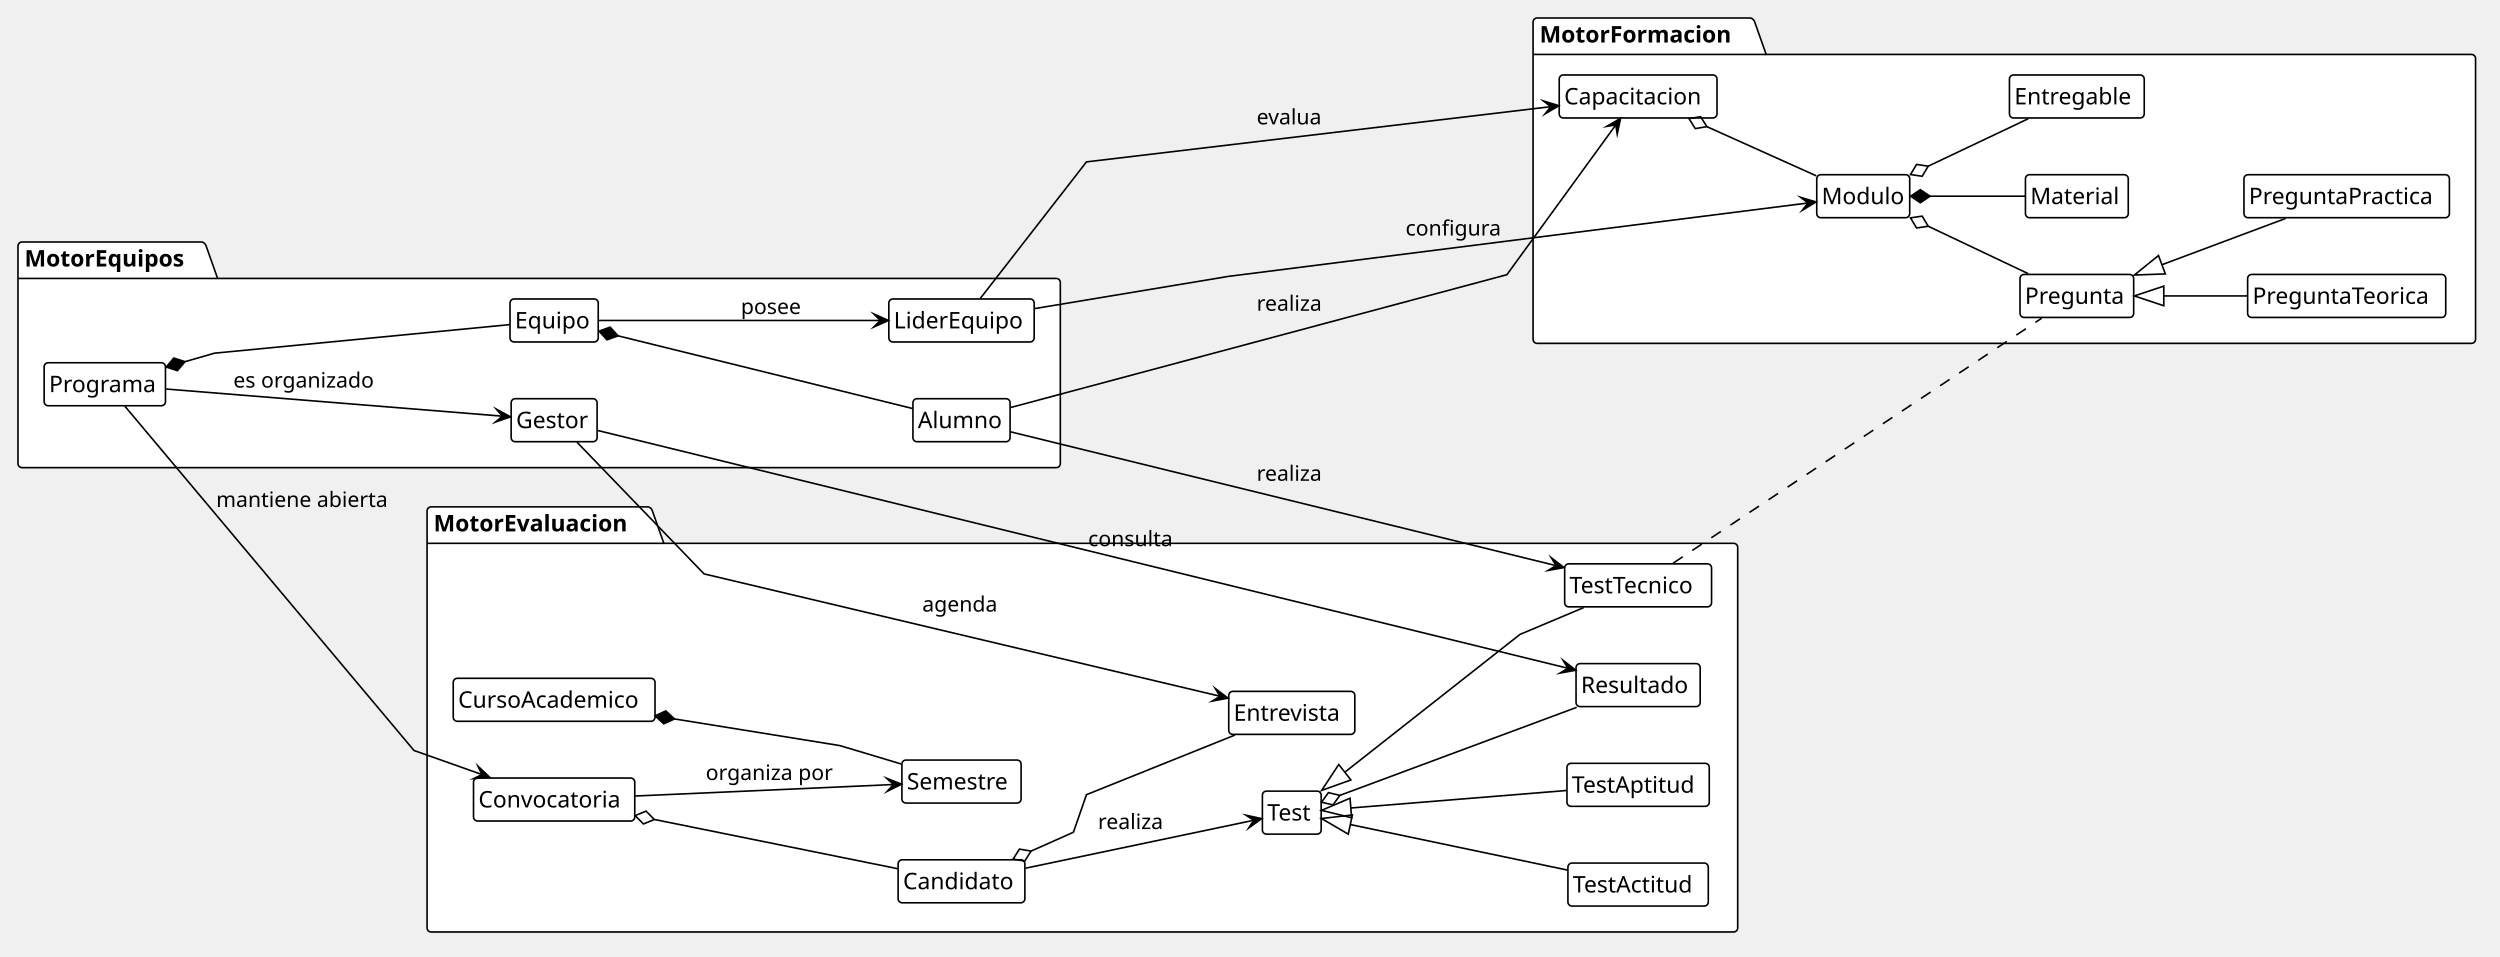
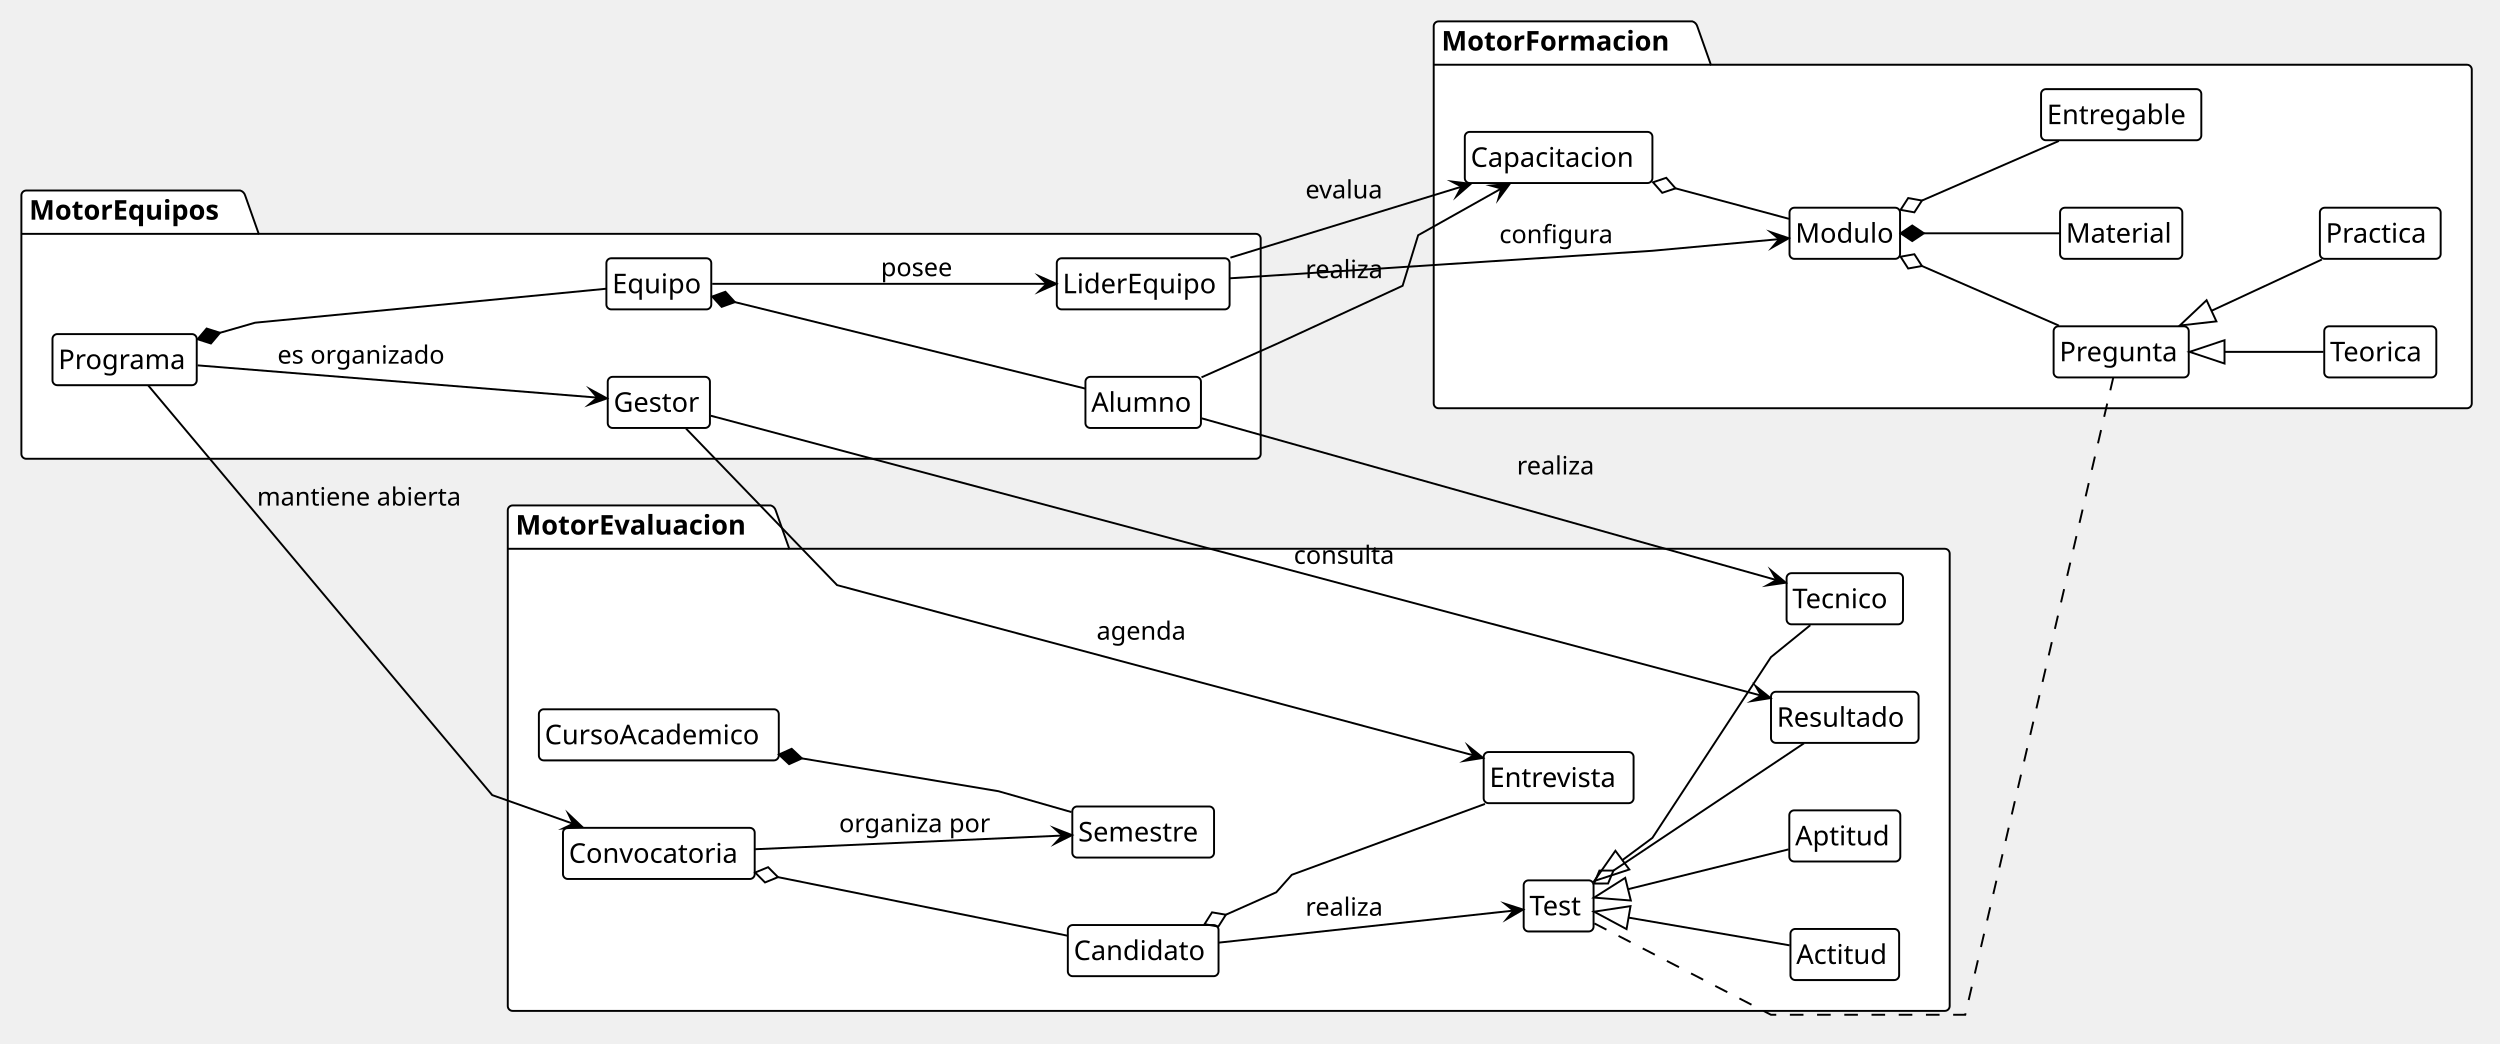
- <svg xmlns="http://www.w3.org/2000/svg" version="1.1" data-diagram-type="CLASS" style="width:1529px;height:585px;background:#FFFFFF;" width="1529px" height="585px" viewBox="0 0 1529 585" zoomAndPan="magnify" preserveAspectRatio="none" contentStyleType="text/css">
+ <svg xmlns="http://www.w3.org/2000/svg" version="1.1" data-diagram-type="CLASS" style="width:1286px;height:537px;background:#FFFFFF;" width="1286px" height="537px" viewBox="0 0 1286 537" zoomAndPan="magnify" preserveAspectRatio="none" contentStyleType="text/css">
  <defs />
  <g font-family="sans-serif" lengthAdjust="spacing">
    <g class="cluster" data-qualified-name="MotorEquipos" id="ent0001" data-source-line="7">
-       <path d="M13.5,148 L123.588,148 A3.75,3.75 0 0 1 126.088,150.5 L133.088,170.297 L646,170.297 A2.5,2.5 0 0 1 648.5,172.797 L648.5,283.5 A2.5,2.5 0 0 1 646,286 L13.5,286 A2.5,2.5 0 0 1 11,283.5 L11,150.5 A2.5,2.5 0 0 1 13.5,148" style="stroke:#000;stroke-width:1;" fill="#FFF" />
-       <line x1="11" y1="170.297" x2="133.088" y2="170.297" style="stroke:#000;stroke-width:1;" />
-       <text x="15" y="162.995" fill="#000" font-size="14" textLength="109.088" font-weight="700" font-family="Verdana">MotorEquipos</text>
+       <path d="M13.5,98 L123.588,98 A3.75,3.75 0 0 1 126.088,100.5 L133.088,120.297 L646,120.297 A2.5,2.5 0 0 1 648.5,122.797 L648.5,233.5 A2.5,2.5 0 0 1 646,236 L13.5,236 A2.5,2.5 0 0 1 11,233.5 L11,100.5 A2.5,2.5 0 0 1 13.5,98" style="stroke:#000;stroke-width:1;" fill="#FFF" />
+       <line x1="11" y1="120.297" x2="133.088" y2="120.297" style="stroke:#000;stroke-width:1;" />
+       <text x="15" y="112.995" fill="#000" font-size="14" textLength="109.088" font-weight="700" font-family="Verdana">MotorEquipos</text>
    </g>
    <g class="cluster" data-qualified-name="MotorEvaluacion" id="ent0011" data-source-line="20">
-       <path d="M263.7,310 L396.497,310 A3.75,3.75 0 0 1 398.997,312.5 L405.997,332.297 L1060.28,332.297 A2.5,2.5 0 0 1 1062.78,334.797 L1062.78,567.5 A2.5,2.5 0 0 1 1060.28,570 L263.7,570 A2.5,2.5 0 0 1 261.2,567.5 L261.2,312.5 A2.5,2.5 0 0 1 263.7,310" style="stroke:#000;stroke-width:1;" fill="#FFF" />
-       <line x1="261.2" y1="332.297" x2="405.997" y2="332.297" style="stroke:#000;stroke-width:1;" />
-       <text x="265.2" y="324.995" fill="#000" font-size="14" textLength="131.797" font-weight="700" font-family="Verdana">MotorEvaluacion</text>
+       <path d="M263.7,260 L396.497,260 A3.75,3.75 0 0 1 398.997,262.5 L405.997,282.297 L1000.42,282.297 A2.5,2.5 0 0 1 1002.92,284.797 L1002.92,517.5 A2.5,2.5 0 0 1 1000.42,520 L263.7,520 A2.5,2.5 0 0 1 261.2,517.5 L261.2,262.5 A2.5,2.5 0 0 1 263.7,260" style="stroke:#000;stroke-width:1;" fill="#FFF" />
+       <line x1="261.2" y1="282.297" x2="405.997" y2="282.297" style="stroke:#000;stroke-width:1;" />
+       <text x="265.2" y="274.995" fill="#000" font-size="14" textLength="131.797" font-weight="700" font-family="Verdana">MotorEvaluacion</text>
    </g>
    <g class="cluster" data-qualified-name="MotorFormacion" id="ent0032" data-source-line="46">
-       <path d="M940.12,11 L1070.688,11 A3.75,3.75 0 0 1 1073.188,13.5 L1080.188,33.297 L1511.55,33.297 A2.5,2.5 0 0 1 1514.05,35.797 L1514.05,207.5 A2.5,2.5 0 0 1 1511.55,210 L940.12,210 A2.5,2.5 0 0 1 937.62,207.5 L937.62,13.5 A2.5,2.5 0 0 1 940.12,11" style="stroke:#000;stroke-width:1;" fill="#FFF" />
-       <line x1="937.62" y1="33.297" x2="1080.188" y2="33.297" style="stroke:#000;stroke-width:1;" />
-       <text x="941.62" y="25.995" fill="#000" font-size="14" textLength="129.568" font-weight="700" font-family="Verdana">MotorFormacion</text>
+       <path d="M740,11 L870.568,11 A3.75,3.75 0 0 1 873.068,13.5 L880.068,33.297 L1268.98,33.297 A2.5,2.5 0 0 1 1271.48,35.797 L1271.48,207.5 A2.5,2.5 0 0 1 1268.98,210 L740,210 A2.5,2.5 0 0 1 737.5,207.5 L737.5,13.5 A2.5,2.5 0 0 1 740,11" style="stroke:#000;stroke-width:1;" fill="#FFF" />
+       <line x1="737.5" y1="33.297" x2="880.068" y2="33.297" style="stroke:#000;stroke-width:1;" />
+       <text x="741.5" y="25.995" fill="#000" font-size="14" textLength="129.568" font-weight="700" font-family="Verdana">MotorFormacion</text>
    </g>
    <g class="entity" data-qualified-name="MotorEquipos.Programa" id="ent0002" data-source-line="8">
-       <rect x="27" y="221.85" width="74.202" height="26.297" fill="#FFF" style="stroke:#000;stroke-width:1;" rx="2.5" ry="2.5" />
-       <text x="30" y="239.845" fill="#000" font-size="14" textLength="68.202" font-family="Verdana">Programa</text>
+       <rect x="27" y="171.85" width="74.202" height="26.297" fill="#FFF" style="stroke:#000;stroke-width:1;" rx="2.5" ry="2.5" />
+       <text x="30" y="189.845" fill="#000" font-size="14" textLength="68.202" font-family="Verdana">Programa</text>
    </g>
    <g class="entity" data-qualified-name="MotorEquipos.Equipo" id="ent0003" data-source-line="9">
-       <rect x="311.93" y="182.85" width="53.947" height="26.297" fill="#FFF" style="stroke:#000;stroke-width:1;" rx="2.5" ry="2.5" />
-       <text x="314.93" y="200.845" fill="#000" font-size="14" textLength="47.947" font-family="Verdana">Equipo</text>
+       <rect x="311.93" y="132.85" width="53.947" height="26.297" fill="#FFF" style="stroke:#000;stroke-width:1;" rx="2.5" ry="2.5" />
+       <text x="314.93" y="150.845" fill="#000" font-size="14" textLength="47.947" font-family="Verdana">Equipo</text>
    </g>
    <g class="entity" data-qualified-name="MotorEquipos.Alumno" id="ent0004" data-source-line="10">
-       <rect x="558.35" y="243.85" width="59.416" height="26.297" fill="#FFF" style="stroke:#000;stroke-width:1;" rx="2.5" ry="2.5" />
-       <text x="561.35" y="261.845" fill="#000" font-size="14" textLength="53.416" font-family="Verdana">Alumno</text>
+       <rect x="558.35" y="193.85" width="59.416" height="26.297" fill="#FFF" style="stroke:#000;stroke-width:1;" rx="2.5" ry="2.5" />
+       <text x="561.35" y="211.845" fill="#000" font-size="14" textLength="53.416" font-family="Verdana">Alumno</text>
    </g>
    <g class="entity" data-qualified-name="MotorEquipos.LiderEquipo" id="ent0005" data-source-line="11">
-       <rect x="543.61" y="182.85" width="88.893" height="26.297" fill="#FFF" style="stroke:#000;stroke-width:1;" rx="2.5" ry="2.5" />
-       <text x="546.61" y="200.845" fill="#000" font-size="14" textLength="82.893" font-family="Verdana">LiderEquipo</text>
+       <rect x="543.61" y="132.85" width="88.893" height="26.297" fill="#FFF" style="stroke:#000;stroke-width:1;" rx="2.5" ry="2.5" />
+       <text x="546.61" y="150.845" fill="#000" font-size="14" textLength="82.893" font-family="Verdana">LiderEquipo</text>
    </g>
    <g class="entity" data-qualified-name="MotorEquipos.Gestor" id="ent0006" data-source-line="12">
-       <rect x="312.62" y="243.85" width="52.566" height="26.297" fill="#FFF" style="stroke:#000;stroke-width:1;" rx="2.5" ry="2.5" />
-       <text x="315.62" y="261.845" fill="#000" font-size="14" textLength="46.566" font-family="Verdana">Gestor</text>
+       <rect x="312.62" y="193.85" width="52.566" height="26.297" fill="#FFF" style="stroke:#000;stroke-width:1;" rx="2.5" ry="2.5" />
+       <text x="315.62" y="211.845" fill="#000" font-size="14" textLength="46.566" font-family="Verdana">Gestor</text>
    </g>
    <g class="entity" data-qualified-name="MotorEvaluacion.Convocatoria" id="ent0012" data-source-line="21">
-       <rect x="289.6" y="475.85" width="98.62" height="26.297" fill="#FFF" style="stroke:#000;stroke-width:1;" rx="2.5" ry="2.5" />
-       <text x="292.6" y="493.845" fill="#000" font-size="14" textLength="92.62" font-family="Verdana">Convocatoria</text>
+       <rect x="289.6" y="425.85" width="98.62" height="26.297" fill="#FFF" style="stroke:#000;stroke-width:1;" rx="2.5" ry="2.5" />
+       <text x="292.6" y="443.845" fill="#000" font-size="14" textLength="92.62" font-family="Verdana">Convocatoria</text>
    </g>
    <g class="entity" data-qualified-name="MotorEvaluacion.CursoAcademico" id="ent0013" data-source-line="22">
-       <rect x="277.2" y="414.85" width="123.407" height="26.297" fill="#FFF" style="stroke:#000;stroke-width:1;" rx="2.5" ry="2.5" />
-       <text x="280.2" y="432.845" fill="#000" font-size="14" textLength="117.407" font-family="Verdana">CursoAcademico</text>
+       <rect x="277.2" y="364.85" width="123.407" height="26.297" fill="#FFF" style="stroke:#000;stroke-width:1;" rx="2.5" ry="2.5" />
+       <text x="280.2" y="382.845" fill="#000" font-size="14" textLength="117.407" font-family="Verdana">CursoAcademico</text>
    </g>
    <g class="entity" data-qualified-name="MotorEvaluacion.Semestre" id="ent0014" data-source-line="23">
-       <rect x="551.6" y="464.85" width="72.903" height="26.297" fill="#FFF" style="stroke:#000;stroke-width:1;" rx="2.5" ry="2.5" />
-       <text x="554.6" y="482.845" fill="#000" font-size="14" textLength="66.903" font-family="Verdana">Semestre</text>
+       <rect x="551.6" y="414.85" width="72.903" height="26.297" fill="#FFF" style="stroke:#000;stroke-width:1;" rx="2.5" ry="2.5" />
+       <text x="554.6" y="432.845" fill="#000" font-size="14" textLength="66.903" font-family="Verdana">Semestre</text>
    </g>
    <g class="entity" data-qualified-name="MotorEvaluacion.Candidato" id="ent0015" data-source-line="24">
-       <rect x="549.29" y="525.85" width="77.524" height="26.297" fill="#FFF" style="stroke:#000;stroke-width:1;" rx="2.5" ry="2.5" />
-       <text x="552.29" y="543.845" fill="#000" font-size="14" textLength="71.524" font-family="Verdana">Candidato</text>
+       <rect x="549.29" y="475.85" width="77.524" height="26.297" fill="#FFF" style="stroke:#000;stroke-width:1;" rx="2.5" ry="2.5" />
+       <text x="552.29" y="493.845" fill="#000" font-size="14" textLength="71.524" font-family="Verdana">Candidato</text>
    </g>
    <g class="entity" data-qualified-name="MotorEvaluacion.Test" id="ent0016" data-source-line="25">
-       <rect x="772.08" y="483.85" width="35.948" height="26.297" fill="#FFF" style="stroke:#000;stroke-width:1;" rx="2.5" ry="2.5" />
-       <text x="775.08" y="501.845" fill="#000" font-size="14" textLength="29.948" font-family="Verdana">Test</text>
-     </g>
-     <g class="entity" data-qualified-name="MotorEvaluacion.TestActitud" id="ent0017" data-source-line="26">
-       <rect x="958.94" y="527.85" width="85.851" height="26.297" fill="#FFF" style="stroke:#000;stroke-width:1;" rx="2.5" ry="2.5" />
-       <text x="961.94" y="545.845" fill="#000" font-size="14" textLength="79.851" font-family="Verdana">TestActitud</text>
-     </g>
-     <g class="entity" data-qualified-name="MotorEvaluacion.TestAptitud" id="ent0018" data-source-line="27">
-       <rect x="958.35" y="466.85" width="87.04" height="26.297" fill="#FFF" style="stroke:#000;stroke-width:1;" rx="2.5" ry="2.5" />
-       <text x="961.35" y="484.845" fill="#000" font-size="14" textLength="81.04" font-family="Verdana">TestAptitud</text>
-     </g>
-     <g class="entity" data-qualified-name="MotorEvaluacion.TestTecnico" id="ent0019" data-source-line="28">
-       <rect x="956.95" y="344.85" width="89.836" height="26.297" fill="#FFF" style="stroke:#000;stroke-width:1;" rx="2.5" ry="2.5" />
-       <text x="959.95" y="362.845" fill="#000" font-size="14" textLength="83.836" font-family="Verdana">TestTecnico</text>
+       <rect x="783.78" y="452.85" width="35.948" height="26.297" fill="#FFF" style="stroke:#000;stroke-width:1;" rx="2.5" ry="2.5" />
+       <text x="786.78" y="470.845" fill="#000" font-size="14" textLength="29.948" font-family="Verdana">Test</text>
+     </g>
+     <g class="entity" data-qualified-name="MotorEvaluacion.Actitud" id="ent0017" data-source-line="26">
+       <rect x="921.01" y="477.85" width="55.902" height="26.297" fill="#FFF" style="stroke:#000;stroke-width:1;" rx="2.5" ry="2.5" />
+       <text x="924.01" y="495.845" fill="#000" font-size="14" textLength="49.902" font-family="Verdana">Actitud</text>
+     </g>
+     <g class="entity" data-qualified-name="MotorEvaluacion.Aptitud" id="ent0018" data-source-line="27">
+       <rect x="920.42" y="416.85" width="57.092" height="26.297" fill="#FFF" style="stroke:#000;stroke-width:1;" rx="2.5" ry="2.5" />
+       <text x="923.42" y="434.845" fill="#000" font-size="14" textLength="51.092" font-family="Verdana">Aptitud</text>
+     </g>
+     <g class="entity" data-qualified-name="MotorEvaluacion.Tecnico" id="ent0019" data-source-line="28">
+       <rect x="919.02" y="294.85" width="59.888" height="26.297" fill="#FFF" style="stroke:#000;stroke-width:1;" rx="2.5" ry="2.5" />
+       <text x="922.02" y="312.845" fill="#000" font-size="14" textLength="53.888" font-family="Verdana">Tecnico</text>
    </g>
    <g class="entity" data-qualified-name="MotorEvaluacion.Resultado" id="ent0020" data-source-line="29">
-       <rect x="963.91" y="405.85" width="75.918" height="26.297" fill="#FFF" style="stroke:#000;stroke-width:1;" rx="2.5" ry="2.5" />
-       <text x="966.91" y="423.845" fill="#000" font-size="14" textLength="69.918" font-family="Verdana">Resultado</text>
+       <rect x="911" y="355.85" width="75.918" height="26.297" fill="#FFF" style="stroke:#000;stroke-width:1;" rx="2.5" ry="2.5" />
+       <text x="914" y="373.845" fill="#000" font-size="14" textLength="69.918" font-family="Verdana">Resultado</text>
    </g>
    <g class="entity" data-qualified-name="MotorEvaluacion.Entrevista" id="ent0021" data-source-line="30">
-       <rect x="751.5" y="422.85" width="77.114" height="26.297" fill="#FFF" style="stroke:#000;stroke-width:1;" rx="2.5" ry="2.5" />
-       <text x="754.5" y="440.845" fill="#000" font-size="14" textLength="71.114" font-family="Verdana">Entrevista</text>
+       <rect x="763.2" y="386.85" width="77.114" height="26.297" fill="#FFF" style="stroke:#000;stroke-width:1;" rx="2.5" ry="2.5" />
+       <text x="766.2" y="404.845" fill="#000" font-size="14" textLength="71.114" font-family="Verdana">Entrevista</text>
    </g>
    <g class="entity" data-qualified-name="MotorFormacion.Capacitacion" id="ent0033" data-source-line="47">
-       <rect x="953.62" y="45.85" width="96.501" height="26.297" fill="#FFF" style="stroke:#000;stroke-width:1;" rx="2.5" ry="2.5" />
-       <text x="956.62" y="63.845" fill="#000" font-size="14" textLength="90.501" font-family="Verdana">Capacitacion</text>
+       <rect x="753.5" y="67.85" width="96.501" height="26.297" fill="#FFF" style="stroke:#000;stroke-width:1;" rx="2.5" ry="2.5" />
+       <text x="756.5" y="85.845" fill="#000" font-size="14" textLength="90.501" font-family="Verdana">Capacitacion</text>
    </g>
    <g class="entity" data-qualified-name="MotorFormacion.Modulo" id="ent0034" data-source-line="48">
-       <rect x="1111.12" y="106.85" width="56.859" height="26.297" fill="#FFF" style="stroke:#000;stroke-width:1;" rx="2.5" ry="2.5" />
-       <text x="1114.12" y="124.845" fill="#000" font-size="14" textLength="50.859" font-family="Verdana">Modulo</text>
+       <rect x="920.53" y="106.85" width="56.859" height="26.297" fill="#FFF" style="stroke:#000;stroke-width:1;" rx="2.5" ry="2.5" />
+       <text x="923.53" y="124.845" fill="#000" font-size="14" textLength="50.859" font-family="Verdana">Modulo</text>
    </g>
    <g class="entity" data-qualified-name="MotorFormacion.Material" id="ent0035" data-source-line="49">
-       <rect x="1238.76" y="106.85" width="62.875" height="26.297" fill="#FFF" style="stroke:#000;stroke-width:1;" rx="2.5" ry="2.5" />
-       <text x="1241.76" y="124.845" fill="#000" font-size="14" textLength="56.875" font-family="Verdana">Material</text>
+       <rect x="1059.7" y="106.85" width="62.875" height="26.297" fill="#FFF" style="stroke:#000;stroke-width:1;" rx="2.5" ry="2.5" />
+       <text x="1062.7" y="124.845" fill="#000" font-size="14" textLength="56.875" font-family="Verdana">Material</text>
    </g>
    <g class="entity" data-qualified-name="MotorFormacion.Entregable" id="ent0036" data-source-line="50">
-       <rect x="1228.98" y="45.85" width="82.433" height="26.297" fill="#FFF" style="stroke:#000;stroke-width:1;" rx="2.5" ry="2.5" />
-       <text x="1231.98" y="63.845" fill="#000" font-size="14" textLength="76.433" font-family="Verdana">Entregable</text>
+       <rect x="1049.92" y="45.85" width="82.433" height="26.297" fill="#FFF" style="stroke:#000;stroke-width:1;" rx="2.5" ry="2.5" />
+       <text x="1052.92" y="63.845" fill="#000" font-size="14" textLength="76.433" font-family="Verdana">Entregable</text>
    </g>
    <g class="entity" data-qualified-name="MotorFormacion.Pregunta" id="ent0037" data-source-line="51">
-       <rect x="1235.44" y="167.85" width="69.513" height="26.297" fill="#FFF" style="stroke:#000;stroke-width:1;" rx="2.5" ry="2.5" />
-       <text x="1238.44" y="185.845" fill="#000" font-size="14" textLength="63.513" font-family="Verdana">Pregunta</text>
-     </g>
-     <g class="entity" data-qualified-name="MotorFormacion.PreguntaTeorica" id="ent0038" data-source-line="52">
-       <rect x="1374.65" y="167.85" width="121.165" height="26.297" fill="#FFF" style="stroke:#000;stroke-width:1;" rx="2.5" ry="2.5" />
-       <text x="1377.65" y="185.845" fill="#000" font-size="14" textLength="115.165" font-family="Verdana">PreguntaTeorica</text>
-     </g>
-     <g class="entity" data-qualified-name="MotorFormacion.PreguntaPractica" id="ent0039" data-source-line="53">
-       <rect x="1372.41" y="106.85" width="125.643" height="26.297" fill="#FFF" style="stroke:#000;stroke-width:1;" rx="2.5" ry="2.5" />
-       <text x="1375.41" y="124.845" fill="#000" font-size="14" textLength="119.643" font-family="Verdana">PreguntaPractica</text>
+       <rect x="1056.38" y="167.85" width="69.513" height="26.297" fill="#FFF" style="stroke:#000;stroke-width:1;" rx="2.5" ry="2.5" />
+       <text x="1059.38" y="185.845" fill="#000" font-size="14" textLength="63.513" font-family="Verdana">Pregunta</text>
+     </g>
+     <g class="entity" data-qualified-name="MotorFormacion.Teorica" id="ent0038" data-source-line="52">
+       <rect x="1195.59" y="167.85" width="57.652" height="26.297" fill="#FFF" style="stroke:#000;stroke-width:1;" rx="2.5" ry="2.5" />
+       <text x="1198.59" y="185.845" fill="#000" font-size="14" textLength="51.652" font-family="Verdana">Teorica</text>
+     </g>
+     <g class="entity" data-qualified-name="MotorFormacion.Practica" id="ent0039" data-source-line="53">
+       <rect x="1193.35" y="106.85" width="62.13" height="26.297" fill="#FFF" style="stroke:#000;stroke-width:1;" rx="2.5" ry="2.5" />
+       <text x="1196.35" y="124.845" fill="#000" font-size="14" textLength="56.13" font-family="Verdana">Practica</text>
    </g>
    <g class="link" data-entity-1="ent0002" data-entity-2="ent0003" id="lnk7" data-source-line="14" data-link-type="composition">
-       <path d="M113.164,221.188 C128.454,216.798 131.2,216 131.2,216 C131.2,216 256.11,203.91 311.73,198.53" style="stroke:#000;stroke-width:1;" fill="none" id="Programa-backto-Equipo" codeLine="14" />
-       <polygon points="101.63,224.5,108.501,226.689,113.164,221.188,106.293,219,101.63,224.5" fill="#000" style="stroke:#000;stroke-width:1;stroke-linejoin:miter;stroke-miterlimit:10;" />
+       <path d="M113.164,171.188 C128.454,166.798 131.2,166 131.2,166 C131.2,166 256.11,153.91 311.73,148.53" style="stroke:#000;stroke-width:1;" fill="none" id="Programa-backto-Equipo" codeLine="14" />
+       <polygon points="101.63,174.5,108.501,176.689,113.164,171.188,106.293,169,101.63,174.5" fill="#000" style="stroke:#000;stroke-width:1;stroke-linejoin:miter;stroke-miterlimit:10;" />
    </g>
    <g class="link" data-entity-1="ent0003" data-entity-2="ent0004" id="lnk8" data-source-line="15" data-link-type="composition">
-       <path d="M378.011,205.405 C424.701,216.925 509.74,237.92 558.14,249.86" style="stroke:#000;stroke-width:1;" fill="none" id="Equipo-backto-Alumno" codeLine="15" />
-       <polygon points="366.36,202.53,371.227,207.851,378.011,205.405,373.144,200.084,366.36,202.53" fill="#000" style="stroke:#000;stroke-width:1;stroke-linejoin:miter;stroke-miterlimit:10;" />
+       <path d="M378.011,155.405 C424.701,166.925 509.74,187.92 558.14,199.86" style="stroke:#000;stroke-width:1;" fill="none" id="Equipo-backto-Alumno" codeLine="15" />
+       <polygon points="366.36,152.53,371.227,157.851,378.011,155.405,373.144,150.084,366.36,152.53" fill="#000" style="stroke:#000;stroke-width:1;stroke-linejoin:miter;stroke-miterlimit:10;" />
    </g>
    <g class="link" data-entity-1="ent0003" data-entity-2="ent0005" id="lnk9" data-source-line="16" data-link-type="dependency">
-       <path d="M366.36,196 C408.69,196 487.13,196 538.4,196" style="stroke:#000;stroke-width:1;" fill="none" id="Equipo-to-LiderEquipo" codeLine="16" />
-       <polygon points="543.4,196,534.4,192,538.4,196,534.4,200,543.4,196" fill="#000" style="stroke:#000;stroke-width:1;stroke-linejoin:miter;stroke-miterlimit:10;" />
-       <text x="453.11" y="192.067" fill="#000" font-size="13" textLength="38.975" font-family="Verdana">posee</text>
+       <path d="M366.36,146 C408.69,146 487.13,146 538.4,146" style="stroke:#000;stroke-width:1;" fill="none" id="Equipo-to-LiderEquipo" codeLine="16" />
+       <polygon points="543.4,146,534.4,142,538.4,146,534.4,150,543.4,146" fill="#000" style="stroke:#000;stroke-width:1;stroke-linejoin:miter;stroke-miterlimit:10;" />
+       <text x="453.11" y="142.067" fill="#000" font-size="13" textLength="38.975" font-family="Verdana">posee</text>
    </g>
    <g class="link" data-entity-1="ent0002" data-entity-2="ent0006" id="lnk10" data-source-line="17" data-link-type="dependency">
-       <path d="M101.61,237.94 C157.65,242.46 258.516,250.598 307.216,254.528" style="stroke:#000;stroke-width:1;" fill="none" id="Programa-to-Gestor" codeLine="17" />
-       <polygon points="312.2,254.93,303.551,250.219,307.216,254.528,302.907,258.193,312.2,254.93" fill="#000" style="stroke:#000;stroke-width:1;stroke-linejoin:miter;stroke-miterlimit:10;" />
-       <text x="142.7" y="237.067" fill="#000" font-size="13" textLength="91.267" font-family="Verdana">es organizado</text>
+       <path d="M101.61,187.94 C157.65,192.46 258.516,200.598 307.216,204.528" style="stroke:#000;stroke-width:1;" fill="none" id="Programa-to-Gestor" codeLine="17" />
+       <polygon points="312.2,204.93,303.551,200.219,307.216,204.528,302.907,208.193,312.2,204.93" fill="#000" style="stroke:#000;stroke-width:1;stroke-linejoin:miter;stroke-miterlimit:10;" />
+       <text x="142.7" y="187.067" fill="#000" font-size="13" textLength="91.267" font-family="Verdana">es organizado</text>
    </g>
    <g class="link" data-entity-1="ent0013" data-entity-2="ent0014" id="lnk22" data-source-line="32" data-link-type="composition">
-       <path d="M412.507,439.701 C462.597,447.781 513.61,456 513.61,456 C513.61,456 532.55,461.67 551.19,467.26" style="stroke:#000;stroke-width:1;" fill="none" id="CursoAcademico-backto-Semestre" codeLine="32" />
-       <polygon points="400.66,437.79,405.946,442.694,412.507,439.701,407.22,434.797,400.66,437.79" fill="#000" style="stroke:#000;stroke-width:1;stroke-linejoin:miter;stroke-miterlimit:10;" />
+       <path d="M412.496,390.118 C462.586,398.488 513.61,407 513.61,407 C513.61,407 532.55,412.42 551.19,417.75" style="stroke:#000;stroke-width:1;" fill="none" id="CursoAcademico-backto-Semestre" codeLine="32" />
+       <polygon points="400.66,388.14,405.919,393.074,412.496,390.118,407.237,385.184,400.66,388.14" fill="#000" style="stroke:#000;stroke-width:1;stroke-linejoin:miter;stroke-miterlimit:10;" />
    </g>
    <g class="link" data-entity-1="ent0012" data-entity-2="ent0014" id="lnk23" data-source-line="33" data-link-type="dependency">
-       <path d="M388.44,486.84 C436.38,484.71 503.565,481.711 546.435,479.811" style="stroke:#000;stroke-width:1;" fill="none" id="Convocatoria-to-Semestre" codeLine="33" />
-       <polygon points="551.43,479.59,542.262,475.992,546.435,479.811,542.616,483.985,551.43,479.59" fill="#000" style="stroke:#000;stroke-width:1;stroke-linejoin:miter;stroke-miterlimit:10;" />
-       <text x="431.61" y="477.067" fill="#000" font-size="13" textLength="81.84" font-family="Verdana">organiza por</text>
+       <path d="M388.44,436.84 C436.38,434.71 503.565,431.711 546.435,429.811" style="stroke:#000;stroke-width:1;" fill="none" id="Convocatoria-to-Semestre" codeLine="33" />
+       <polygon points="551.43,429.59,542.262,425.992,546.435,429.811,542.616,433.985,551.43,429.59" fill="#000" style="stroke:#000;stroke-width:1;stroke-linejoin:miter;stroke-miterlimit:10;" />
+       <text x="431.61" y="428.067" fill="#000" font-size="13" textLength="81.84" font-family="Verdana">organiza por</text>
    </g>
    <g class="link" data-entity-1="ent0012" data-entity-2="ent0015" id="lnk24" data-source-line="34" data-link-type="aggregation">
-       <path d="M400.202,501.2 C447.292,510.73 506.03,522.61 549.14,531.33" style="stroke:#000;stroke-width:1;" fill="none" id="Convocatoria-backto-Candidato" codeLine="34" />
-       <polygon points="388.44,498.82,393.527,503.931,400.202,501.2,395.114,496.09,388.44,498.82" fill="none" style="stroke:#000;stroke-width:1;stroke-linejoin:miter;stroke-miterlimit:10;" />
+       <path d="M400.202,451.2 C447.292,460.73 506.03,472.61 549.14,481.33" style="stroke:#000;stroke-width:1;" fill="none" id="Convocatoria-backto-Candidato" codeLine="34" />
+       <polygon points="388.44,448.82,393.527,453.931,400.202,451.2,395.114,446.09,388.44,448.82" fill="none" style="stroke:#000;stroke-width:1;stroke-linejoin:miter;stroke-miterlimit:10;" />
    </g>
    <g class="link" data-entity-1="ent0015" data-entity-2="ent0016" id="lnk25" data-source-line="36" data-link-type="dependency">
-       <path d="M627.15,531 C670.55,521.89 734.727,508.408 766.777,501.678" style="stroke:#000;stroke-width:1;" fill="none" id="Candidato-to-Test" codeLine="36" />
-       <polygon points="771.67,500.65,762.04,498.585,766.777,501.678,763.684,506.414,771.67,500.65" fill="#000" style="stroke:#000;stroke-width:1;stroke-linejoin:miter;stroke-miterlimit:10;" />
-       <text x="671.5" y="507.067" fill="#000" font-size="13" textLength="43.323" font-family="Verdana">realiza</text>
+       <path d="M626.9,484.89 C673.17,479.86 744.509,472.109 778.509,468.419" style="stroke:#000;stroke-width:1;" fill="none" id="Candidato-to-Test" codeLine="36" />
+       <polygon points="783.48,467.88,774.101,464.874,778.509,468.419,774.964,472.828,783.48,467.88" fill="#000" style="stroke:#000;stroke-width:1;stroke-linejoin:miter;stroke-miterlimit:10;" />
+       <text x="671.5" y="471.067" fill="#000" font-size="13" textLength="43.323" font-family="Verdana">realiza</text>
    </g>
    <g class="link" data-entity-1="ent0016" data-entity-2="ent0017" id="lnk26" data-source-line="37" data-link-type="extension">
-       <path d="M825.846,504.297 C858.436,511.137 912.5,522.47 958.64,532.15" style="stroke:#000;stroke-width:1;" fill="none" id="Test-backto-TestActitud" codeLine="37" />
-       <polygon points="808.23,500.6,824.614,510.169,827.079,498.425,808.23,500.6" fill="none" style="stroke:#000;stroke-width:1;stroke-linejoin:miter;stroke-miterlimit:10;" />
+       <path d="M837.719,472.023 C862.589,476.303 891.05,481.2 920.61,486.29" style="stroke:#000;stroke-width:1;" fill="none" id="Test-backto-Actitud" codeLine="37" />
+       <polygon points="819.98,468.97,836.702,477.936,838.737,466.11,819.98,468.97" fill="none" style="stroke:#000;stroke-width:1;stroke-linejoin:miter;stroke-miterlimit:10;" />
    </g>
    <g class="link" data-entity-1="ent0016" data-entity-2="ent0018" id="lnk27" data-source-line="38" data-link-type="extension">
-       <path d="M826.171,494.158 C858.661,491.528 912.07,487.19 958.23,483.45" style="stroke:#000;stroke-width:1;" fill="none" id="Test-backto-TestAptitud" codeLine="38" />
-       <polygon points="808.23,495.61,826.655,500.138,825.687,488.177,808.23,495.61" fill="none" style="stroke:#000;stroke-width:1;stroke-linejoin:miter;stroke-miterlimit:10;" />
+       <path d="M837.451,457.398 C862.171,451.268 890.49,444.25 920.07,436.91" style="stroke:#000;stroke-width:1;" fill="none" id="Test-backto-Aptitud" codeLine="38" />
+       <polygon points="819.98,461.73,838.895,463.221,836.007,451.574,819.98,461.73" fill="none" style="stroke:#000;stroke-width:1;stroke-linejoin:miter;stroke-miterlimit:10;" />
    </g>
    <g class="link" data-entity-1="ent0016" data-entity-2="ent0019" id="lnk28" data-source-line="39" data-link-type="extension">
-       <path d="M822.477,472.29 C859.617,443.07 929.62,388 929.62,388 C929.62,388 949.72,379.53 968.58,371.6" style="stroke:#000;stroke-width:1;" fill="none" id="Test-backto-TestTecnico" codeLine="39" />
-       <polygon points="808.33,483.42,826.187,477.006,818.767,467.575,808.33,483.42" fill="none" style="stroke:#000;stroke-width:1;stroke-linejoin:miter;stroke-miterlimit:10;" />
+       <path d="M834.542,442.453 C848.022,432.463 850,431 850,431 C850,431 911,338 911,338 C911,338 921.43,329.53 931.21,321.6" style="stroke:#000;stroke-width:1;" fill="none" id="Test-backto-Tecnico" codeLine="39" />
+       <polygon points="820.08,453.17,838.114,447.273,830.969,437.632,820.08,453.17" fill="none" style="stroke:#000;stroke-width:1;stroke-linejoin:miter;stroke-miterlimit:10;" />
    </g>
    <g class="link" data-entity-1="ent0016" data-entity-2="ent0020" id="lnk29" data-source-line="40" data-link-type="aggregation">
-       <path d="M819.477,486.437 C853.437,473.807 918.6,449.58 964.32,432.59" style="stroke:#000;stroke-width:1;" fill="none" id="Test-backto-Resultado" codeLine="40" />
-       <polygon points="808.23,490.62,815.248,492.278,819.477,486.437,812.459,484.779,808.23,490.62" fill="none" style="stroke:#000;stroke-width:1;stroke-linejoin:miter;stroke-miterlimit:10;" />
+       <path d="M829.96,447.827 C857.01,429.767 899.31,401.5 927.97,382.35" style="stroke:#000;stroke-width:1;" fill="none" id="Test-backto-Resultado" codeLine="40" />
+       <polygon points="819.98,454.49,827.191,454.485,829.96,447.827,822.749,447.832,819.98,454.49" fill="none" style="stroke:#000;stroke-width:1;stroke-linejoin:miter;stroke-miterlimit:10;" />
    </g>
    <g class="link" data-entity-1="ent0015" data-entity-2="ent0021" id="lnk30" data-source-line="42" data-link-type="aggregation">
-       <path d="M630.586,520.528 C648.436,512.598 656.5,509 656.5,509 C656.5,509 664.5,486 664.5,486 C664.5,486 718.46,464.34 755.35,449.53" style="stroke:#000;stroke-width:1;" fill="none" id="Candidato-backto-Entrevista" codeLine="42" />
-       <polygon points="619.62,525.4,626.727,526.62,630.586,520.528,623.479,519.309,619.62,525.4" fill="none" style="stroke:#000;stroke-width:1;stroke-linejoin:miter;stroke-miterlimit:10;" />
+       <path d="M630.586,470.528 C648.436,462.598 656.5,459 656.5,459 C656.5,459 664.5,450 664.5,450 C664.5,450 723.53,428.34 763.88,413.53" style="stroke:#000;stroke-width:1;" fill="none" id="Candidato-backto-Entrevista" codeLine="42" />
+       <polygon points="619.62,475.4,626.727,476.62,630.586,470.528,623.479,469.309,619.62,475.4" fill="none" style="stroke:#000;stroke-width:1;stroke-linejoin:miter;stroke-miterlimit:10;" />
    </g>
    <g class="link" data-entity-1="ent0006" data-entity-2="ent0021" id="lnk31" data-source-line="43" data-link-type="dependency">
-       <path d="M352.9,270.47 C377.98,296.46 430.61,351 430.61,351 C430.61,351 653.925,403.957 746.175,425.827" style="stroke:#000;stroke-width:1;" fill="none" id="Gestor-to-Entrevista" codeLine="43" />
-       <polygon points="751.04,426.98,743.205,421.012,746.175,425.827,741.36,428.796,751.04,426.98" fill="#000" style="stroke:#000;stroke-width:1;stroke-linejoin:miter;stroke-miterlimit:10;" />
-       <text x="564.06" y="374.067" fill="#000" font-size="13" textLength="48.674" font-family="Verdana">agenda</text>
+       <path d="M352.9,220.47 C377.98,246.46 430.61,301 430.61,301 C430.61,301 663.71,363.348 758.05,388.578" style="stroke:#000;stroke-width:1;" fill="none" id="Gestor-to-Entrevista" codeLine="43" />
+       <polygon points="762.88,389.87,755.219,383.681,758.05,388.578,753.152,391.409,762.88,389.87" fill="#000" style="stroke:#000;stroke-width:1;stroke-linejoin:miter;stroke-miterlimit:10;" />
+       <text x="564.06" y="329.067" fill="#000" font-size="13" textLength="48.674" font-family="Verdana">agenda</text>
    </g>
    <g class="link" data-entity-1="ent0037" data-entity-2="ent0038" id="lnk40" data-source-line="55" data-link-type="extension">
-       <path d="M1323.37,181 C1343.35,181 1351.14,181 1374.39,181" style="stroke:#000;stroke-width:1;" fill="none" id="Pregunta-backto-PreguntaTeorica" codeLine="55" />
-       <polygon points="1305.37,181,1323.37,187,1323.37,175,1305.37,181" fill="none" style="stroke:#000;stroke-width:1;stroke-linejoin:miter;stroke-miterlimit:10;" />
+       <path d="M1144.29,181 C1165.71,181 1175,181 1195.2,181" style="stroke:#000;stroke-width:1;" fill="none" id="Pregunta-backto-Teorica" codeLine="55" />
+       <polygon points="1126.29,181,1144.29,187,1144.29,175,1126.29,181" fill="none" style="stroke:#000;stroke-width:1;stroke-linejoin:miter;stroke-miterlimit:10;" />
    </g>
    <g class="link" data-entity-1="ent0037" data-entity-2="ent0039" id="lnk41" data-source-line="56" data-link-type="extension">
-       <path d="M1322.229,161.903 C1349.309,151.773 1370.19,143.96 1397.83,133.62" style="stroke:#000;stroke-width:1;" fill="none" id="Pregunta-backto-PreguntaPractica" codeLine="56" />
-       <polygon points="1305.37,168.21,1324.331,167.523,1320.127,156.284,1305.37,168.21" fill="none" style="stroke:#000;stroke-width:1;stroke-linejoin:miter;stroke-miterlimit:10;" />
+       <path d="M1137.594,159.876 C1159.354,149.766 1172.63,143.6 1194.36,133.5" style="stroke:#000;stroke-width:1;" fill="none" id="Pregunta-backto-Practica" codeLine="56" />
+       <polygon points="1121.27,167.46,1140.122,165.317,1135.066,154.434,1121.27,167.46" fill="none" style="stroke:#000;stroke-width:1;stroke-linejoin:miter;stroke-miterlimit:10;" />
    </g>
    <g class="link" data-entity-1="ent0033" data-entity-2="ent0034" id="lnk42" data-source-line="58" data-link-type="aggregation">
-       <path d="M1043.924,77.462 C1067.184,87.922 1088.19,97.36 1110.83,107.54" style="stroke:#000;stroke-width:1;" fill="none" id="Capacitacion-backto-Modulo" codeLine="58" />
-       <polygon points="1032.98,72.54,1036.812,78.649,1043.924,77.462,1040.093,71.353,1032.98,72.54" fill="none" style="stroke:#000;stroke-width:1;stroke-linejoin:miter;stroke-miterlimit:10;" />
+       <path d="M861.889,96.883 C885.049,103.103 900.5,107.25 920.24,112.56" style="stroke:#000;stroke-width:1;" fill="none" id="Capacitacion-backto-Modulo" codeLine="58" />
+       <polygon points="850.3,93.77,855.057,99.189,861.889,96.883,857.132,91.463,850.3,93.77" fill="none" style="stroke:#000;stroke-width:1;stroke-linejoin:miter;stroke-miterlimit:10;" />
    </g>
    <g class="link" data-entity-1="ent0034" data-entity-2="ent0035" id="lnk43" data-source-line="59" data-link-type="composition">
-       <path d="M1180.46,120 C1201.15,120 1217.34,120 1238.63,120" style="stroke:#000;stroke-width:1;" fill="none" id="Modulo-backto-Material" codeLine="59" />
-       <polygon points="1168.46,120,1174.46,124,1180.46,120,1174.46,116,1168.46,120" fill="#000" style="stroke:#000;stroke-width:1;stroke-linejoin:miter;stroke-miterlimit:10;" />
+       <path d="M989.66,120 C1013.27,120 1035.18,120 1059.58,120" style="stroke:#000;stroke-width:1;" fill="none" id="Modulo-backto-Material" codeLine="59" />
+       <polygon points="977.66,120,983.66,124,989.66,120,983.66,116,977.66,120" fill="#000" style="stroke:#000;stroke-width:1;stroke-linejoin:miter;stroke-miterlimit:10;" />
    </g>
    <g class="link" data-entity-1="ent0034" data-entity-2="ent0036" id="lnk44" data-source-line="60" data-link-type="aggregation">
-       <path d="M1179.303,101.619 C1200.583,91.529 1218.96,82.82 1240.44,72.63" style="stroke:#000;stroke-width:1;" fill="none" id="Modulo-backto-Entregable" codeLine="60" />
-       <polygon points="1168.46,106.76,1175.595,107.804,1179.303,101.619,1172.168,100.575,1168.46,106.76" fill="none" style="stroke:#000;stroke-width:1;stroke-linejoin:miter;stroke-miterlimit:10;" />
+       <path d="M988.662,103.16 C1012.112,92.95 1034.72,83.12 1059.08,72.51" style="stroke:#000;stroke-width:1;" fill="none" id="Modulo-backto-Entregable" codeLine="60" />
+       <polygon points="977.66,107.95,984.758,109.222,988.662,103.16,981.564,101.887,977.66,107.95" fill="none" style="stroke:#000;stroke-width:1;stroke-linejoin:miter;stroke-miterlimit:10;" />
    </g>
    <g class="link" data-entity-1="ent0034" data-entity-2="ent0037" id="lnk45" data-source-line="61" data-link-type="aggregation">
-       <path d="M1179.303,138.381 C1200.583,148.471 1218.96,157.18 1240.44,167.37" style="stroke:#000;stroke-width:1;" fill="none" id="Modulo-backto-Pregunta" codeLine="61" />
-       <polygon points="1168.46,133.24,1172.168,139.425,1179.303,138.381,1175.595,132.196,1168.46,133.24" fill="none" style="stroke:#000;stroke-width:1;stroke-linejoin:miter;stroke-miterlimit:10;" />
+       <path d="M988.662,136.84 C1012.112,147.05 1034.72,156.88 1059.08,167.49" style="stroke:#000;stroke-width:1;" fill="none" id="Modulo-backto-Pregunta" codeLine="61" />
+       <polygon points="977.66,132.05,981.564,138.113,988.662,136.84,984.758,130.778,977.66,132.05" fill="none" style="stroke:#000;stroke-width:1;stroke-linejoin:miter;stroke-miterlimit:10;" />
    </g>
    <g class="link" data-entity-1="ent0002" data-entity-2="ent0012" id="lnk46" data-source-line="64" data-link-type="dependency">
-       <path d="M76.3,248.34 C116.8,296.56 253.2,459 253.2,459 C253.2,459 272.396,465.802 294.806,473.732" style="stroke:#000;stroke-width:1;" fill="none" id="Programa-to-Convocatoria" codeLine="64" />
-       <polygon points="299.52,475.4,292.37,468.627,294.806,473.732,289.701,476.169,299.52,475.4" fill="#000" style="stroke:#000;stroke-width:1;stroke-linejoin:miter;stroke-miterlimit:10;" />
-       <text x="132.2" y="310.067" fill="#000" font-size="13" textLength="112.182" font-family="Verdana">mantiene abierta</text>
+       <path d="M76.3,198.34 C116.8,246.56 253.2,409 253.2,409 C253.2,409 272.396,415.802 294.806,423.732" style="stroke:#000;stroke-width:1;" fill="none" id="Programa-to-Convocatoria" codeLine="64" />
+       <polygon points="299.52,425.4,292.37,418.627,294.806,423.732,289.701,426.169,299.52,425.4" fill="#000" style="stroke:#000;stroke-width:1;stroke-linejoin:miter;stroke-miterlimit:10;" />
+       <text x="132.2" y="260.067" fill="#000" font-size="13" textLength="112.182" font-family="Verdana">mantiene abierta</text>
    </g>
    <g class="link" data-entity-1="ent0006" data-entity-2="ent0020" id="lnk47" data-source-line="65" data-link-type="dependency">
-       <path d="M365.41,263.25 C467.07,288.17 838.804,379.28 958.934,408.72" style="stroke:#000;stroke-width:1;" fill="none" id="Gestor-to-Resultado" codeLine="65" />
-       <polygon points="963.79,409.91,956.001,403.883,958.934,408.72,954.097,411.653,963.79,409.91" fill="#000" style="stroke:#000;stroke-width:1;stroke-linejoin:miter;stroke-miterlimit:10;" />
-       <text x="665.5" y="334.067" fill="#000" font-size="13" textLength="55.028" font-family="Verdana">consulta</text>
-     </g>
-     <g class="link" data-entity-1="ent0019" data-entity-2="ent0037" id="lnk48" data-source-line="67" data-link-type="association">
-       <path d="M1023.32,344.41 C1072.9,311.46 1199.02,227.64 1248.67,194.64" style="stroke:#000;stroke-width:1;stroke-dasharray:7,7;" fill="none" id="TestTecnico-Pregunta" codeLine="67" />
+       <path d="M365.64,213.86 C461.49,239.39 793.109,327.743 905.929,357.803" style="stroke:#000;stroke-width:1;" fill="none" id="Gestor-to-Resultado" codeLine="65" />
+       <polygon points="910.76,359.09,903.093,352.908,905.929,357.803,901.034,360.638,910.76,359.09" fill="#000" style="stroke:#000;stroke-width:1;stroke-linejoin:miter;stroke-miterlimit:10;" />
+       <text x="665.5" y="290.067" fill="#000" font-size="13" textLength="55.028" font-family="Verdana">consulta</text>
+     </g>
+     <g class="link" data-entity-1="ent0016" data-entity-2="ent0037" id="lnk48" data-source-line="67" data-link-type="association">
+       <path d="M820.14,475 C850.74,490.83 911,522 911,522 C911,522 1010.92,522 1010.92,522 C1010.92,522 1072.39,257.41 1087.03,194.37" style="stroke:#000;stroke-width:1;stroke-dasharray:7,7;" fill="none" id="Test-Pregunta" codeLine="67" />
    </g>
    <g class="link" data-entity-1="ent0004" data-entity-2="ent0019" id="lnk49" data-source-line="68" data-link-type="dependency">
-       <path d="M618.01,264.1 C688.96,281.5 866.954,325.159 951.694,345.939" style="stroke:#000;stroke-width:1;" fill="none" id="Alumno-to-TestTecnico" codeLine="68" />
-       <polygon points="956.55,347.13,948.762,341.102,951.694,345.939,946.856,348.871,956.55,347.13" fill="#000" style="stroke:#000;stroke-width:1;stroke-linejoin:miter;stroke-miterlimit:10;" />
-       <text x="768.56" y="294.067" fill="#000" font-size="13" textLength="43.323" font-family="Verdana">realiza</text>
+       <path d="M618.12,215.18 C685.38,234.11 846.297,279.385 913.807,298.385" style="stroke:#000;stroke-width:1;" fill="none" id="Alumno-to-Tecnico" codeLine="68" />
+       <polygon points="918.62,299.74,911.04,293.451,913.807,298.385,908.873,301.152,918.62,299.74" fill="#000" style="stroke:#000;stroke-width:1;stroke-linejoin:miter;stroke-miterlimit:10;" />
+       <text x="780.25" y="244.067" fill="#000" font-size="13" textLength="43.323" font-family="Verdana">realiza</text>
    </g>
    <g class="link" data-entity-1="ent0004" data-entity-2="ent0033" id="lnk50" data-source-line="70" data-link-type="dependency">
-       <path d="M617.99,249.26 C698.9,227.6 921.62,168 921.62,168 C921.62,168 967.049,105.514 988.209,76.414" style="stroke:#000;stroke-width:1;" fill="none" id="Alumno-to-Capacitacion" codeLine="70" />
-       <polygon points="991.15,72.37,982.622,77.297,988.209,76.414,989.092,82.001,991.15,72.37" fill="#000" style="stroke:#000;stroke-width:1;stroke-linejoin:miter;stroke-miterlimit:10;" />
-       <text x="768.56" y="190.067" fill="#000" font-size="13" textLength="43.323" font-family="Verdana">realiza</text>
+       <path d="M618.05,194.1 C636.33,185.97 656.5,177 656.5,177 C656.5,177 721.5,147 721.5,147 C721.5,147 729.5,121 729.5,121 C729.5,121 751.601,108.599 772.271,96.989" style="stroke:#000;stroke-width:1;" fill="none" id="Alumno-to-Capacitacion" codeLine="70" />
+       <polygon points="776.63,94.54,766.824,95.46,772.271,96.989,770.742,102.435,776.63,94.54" fill="#000" style="stroke:#000;stroke-width:1;stroke-linejoin:miter;stroke-miterlimit:10;" />
+       <text x="671.5" y="143.067" fill="#000" font-size="13" textLength="43.323" font-family="Verdana">realiza</text>
    </g>
    <g class="link" data-entity-1="ent0005" data-entity-2="ent0034" id="lnk51" data-source-line="71" data-link-type="dependency">
-       <path d="M632.59,188.76 C680.71,180.77 751.5,169 751.5,169 C751.5,169 1017.01,135.388 1105.75,124.148" style="stroke:#000;stroke-width:1;" fill="none" id="LiderEquipo-to-Modulo" codeLine="71" />
-       <polygon points="1110.71,123.52,1101.279,120.683,1105.75,124.148,1102.284,128.619,1110.71,123.52" fill="#000" style="stroke:#000;stroke-width:1;stroke-linejoin:miter;stroke-miterlimit:10;" />
-       <text x="859.62" y="144.067" fill="#000" font-size="13" textLength="61.331" font-family="Verdana">configura</text>
+       <path d="M632.73,143.15 C707.02,138.32 850,129 850,129 C850,129 886.211,125.679 915.171,123.009" style="stroke:#000;stroke-width:1;" fill="none" id="LiderEquipo-to-Modulo" codeLine="71" />
+       <polygon points="920.15,122.55,910.821,119.393,915.171,123.009,911.555,127.359,920.15,122.55" fill="#000" style="stroke:#000;stroke-width:1;stroke-linejoin:miter;stroke-miterlimit:10;" />
+       <text x="771.25" y="125.067" fill="#000" font-size="13" textLength="61.331" font-family="Verdana">configura</text>
    </g>
    <g class="link" data-entity-1="ent0005" data-entity-2="ent0033" id="lnk52" data-source-line="72" data-link-type="dependency">
-       <path d="M599.55,182.51 C620.28,155.86 664.5,99 664.5,99 C664.5,99 855.705,76.26 948.425,65.24" style="stroke:#000;stroke-width:1;" fill="none" id="LiderEquipo-to-Capacitacion" codeLine="72" />
-       <polygon points="953.39,64.65,943.981,61.74,948.425,65.24,944.925,69.684,953.39,64.65" fill="#000" style="stroke:#000;stroke-width:1;stroke-linejoin:miter;stroke-miterlimit:10;" />
-       <text x="768.56" y="76.067" fill="#000" font-size="13" textLength="43.475" font-family="Verdana">evalua</text>
+       <path d="M632.92,132.53 C669.13,121.41 715.511,107.178 751.801,96.028" style="stroke:#000;stroke-width:1;" fill="none" id="LiderEquipo-to-Capacitacion" codeLine="72" />
+       <polygon points="756.58,94.56,746.802,93.38,751.801,96.028,749.152,101.027,756.58,94.56" fill="#000" style="stroke:#000;stroke-width:1;stroke-linejoin:miter;stroke-miterlimit:10;" />
+       <text x="671.5" y="102.067" fill="#000" font-size="13" textLength="43.475" font-family="Verdana">evalua</text>
    </g>
  </g>
</svg>
